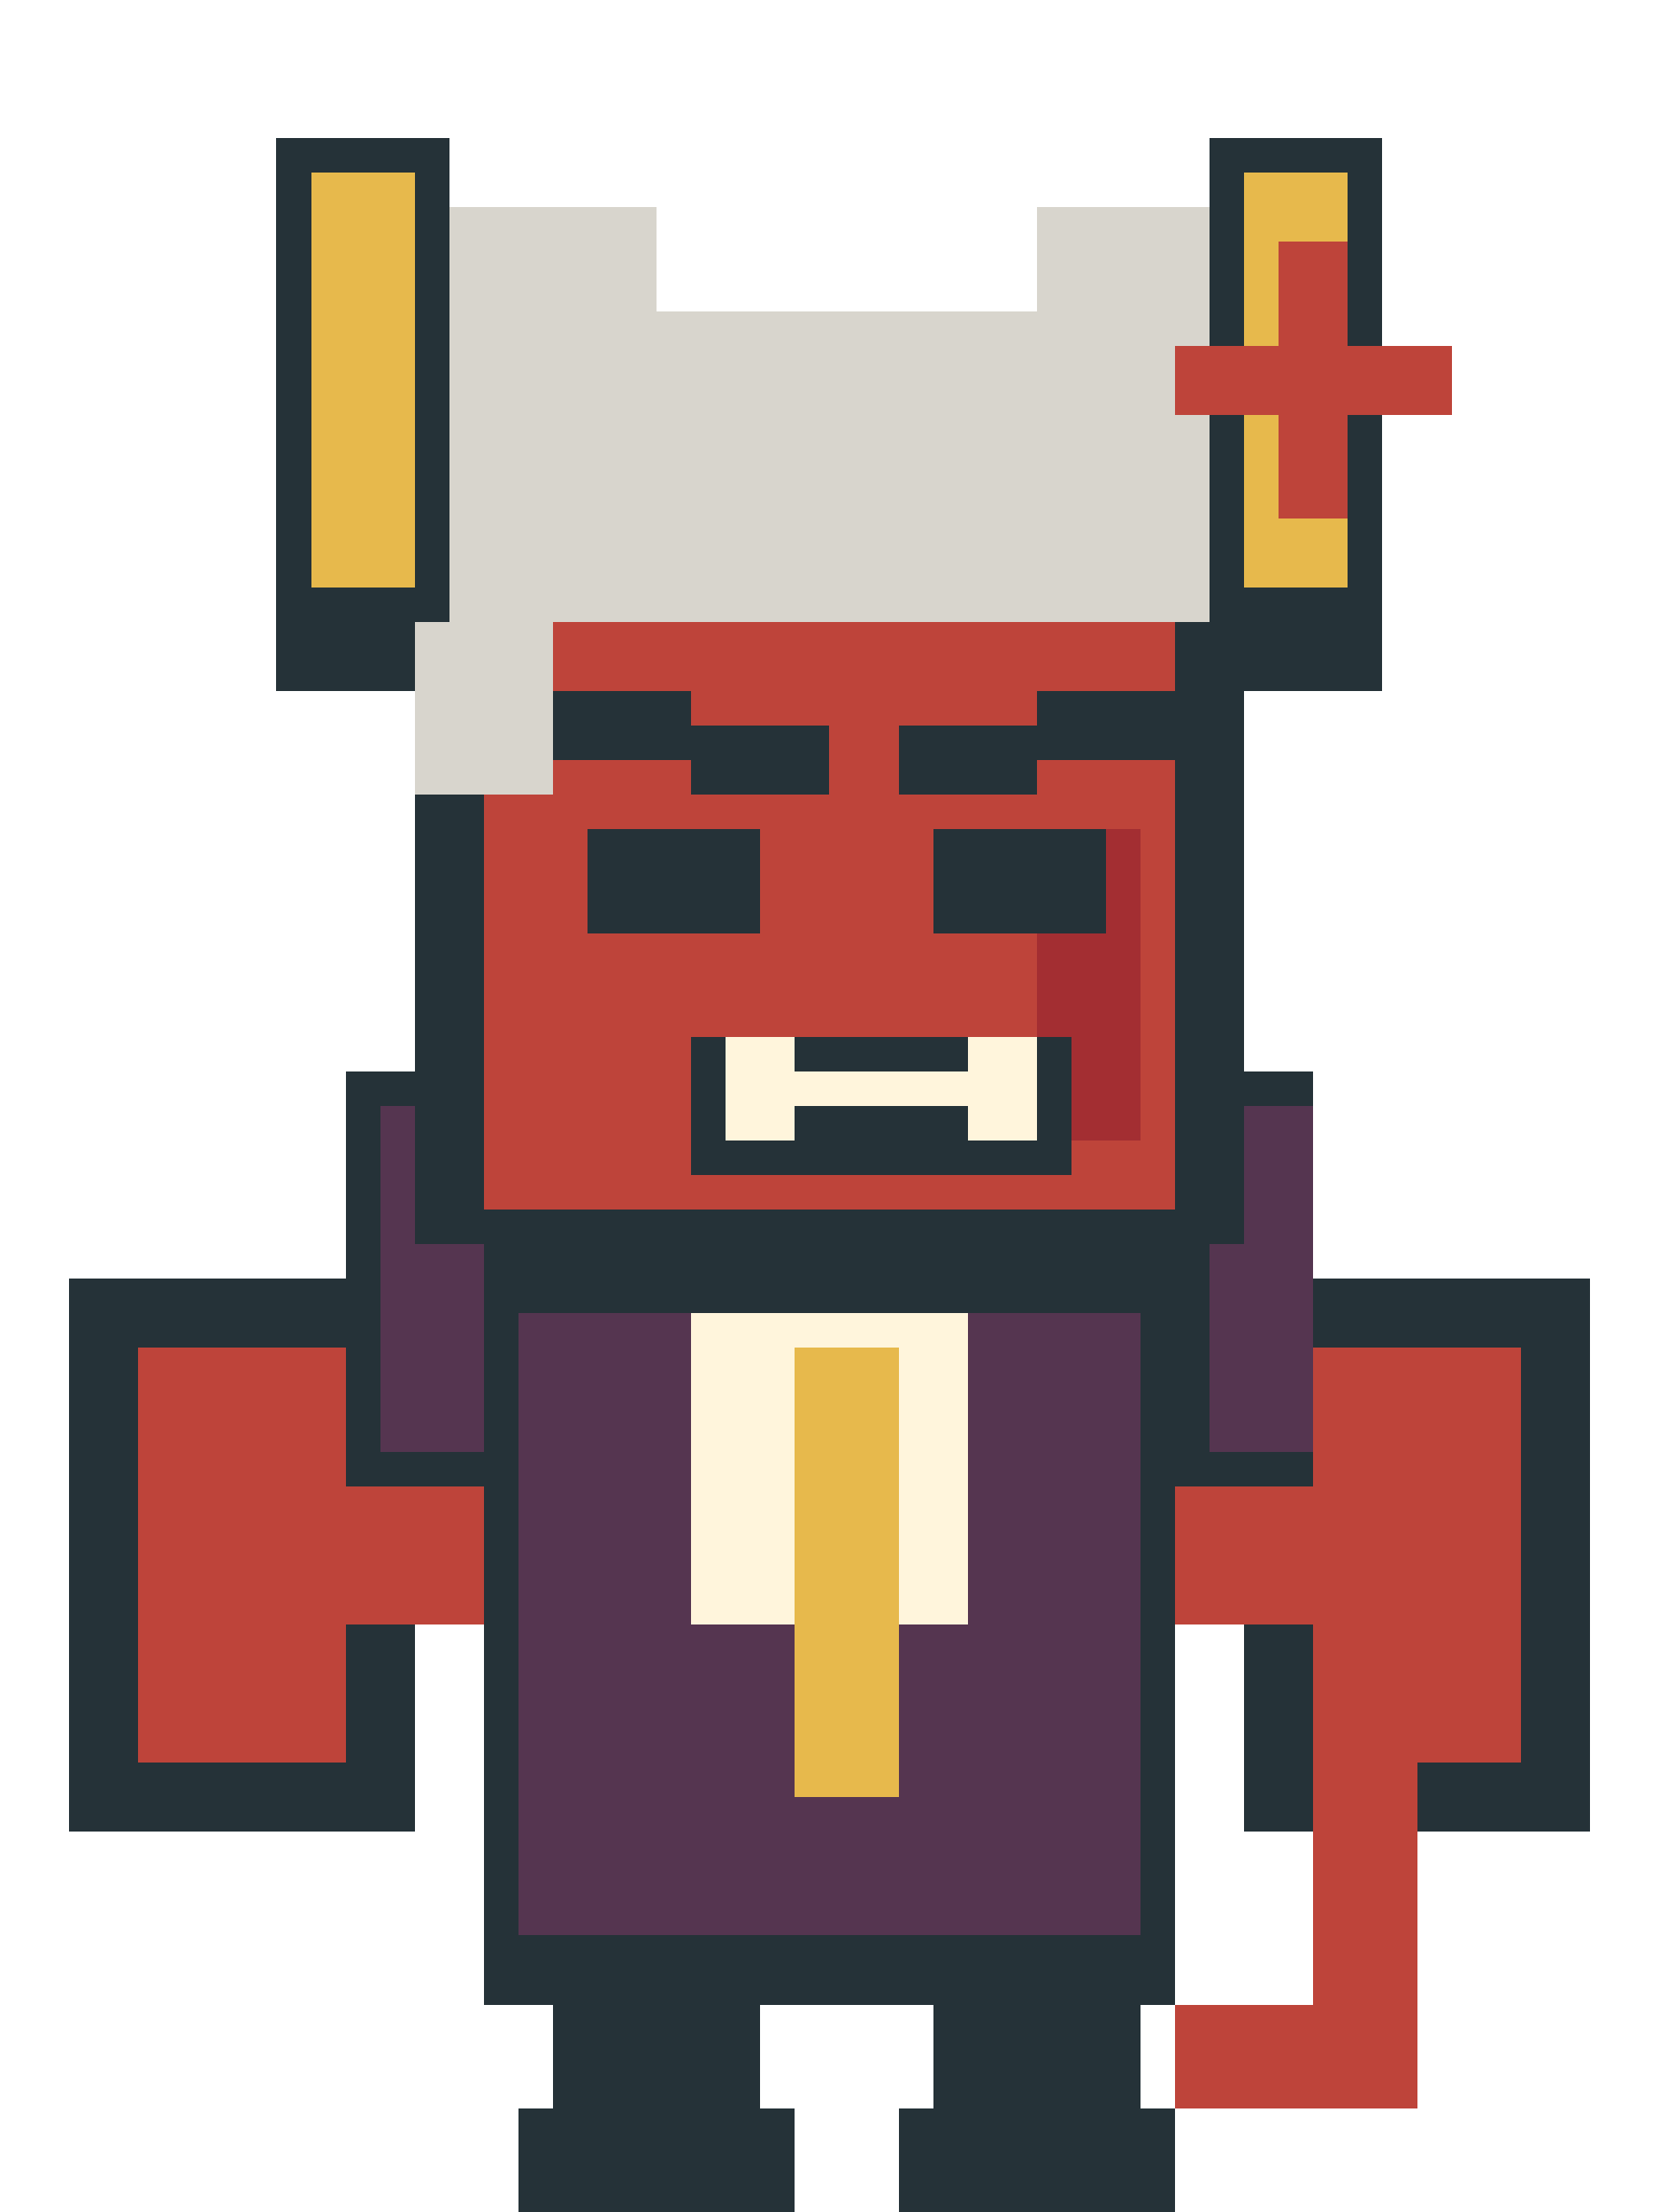
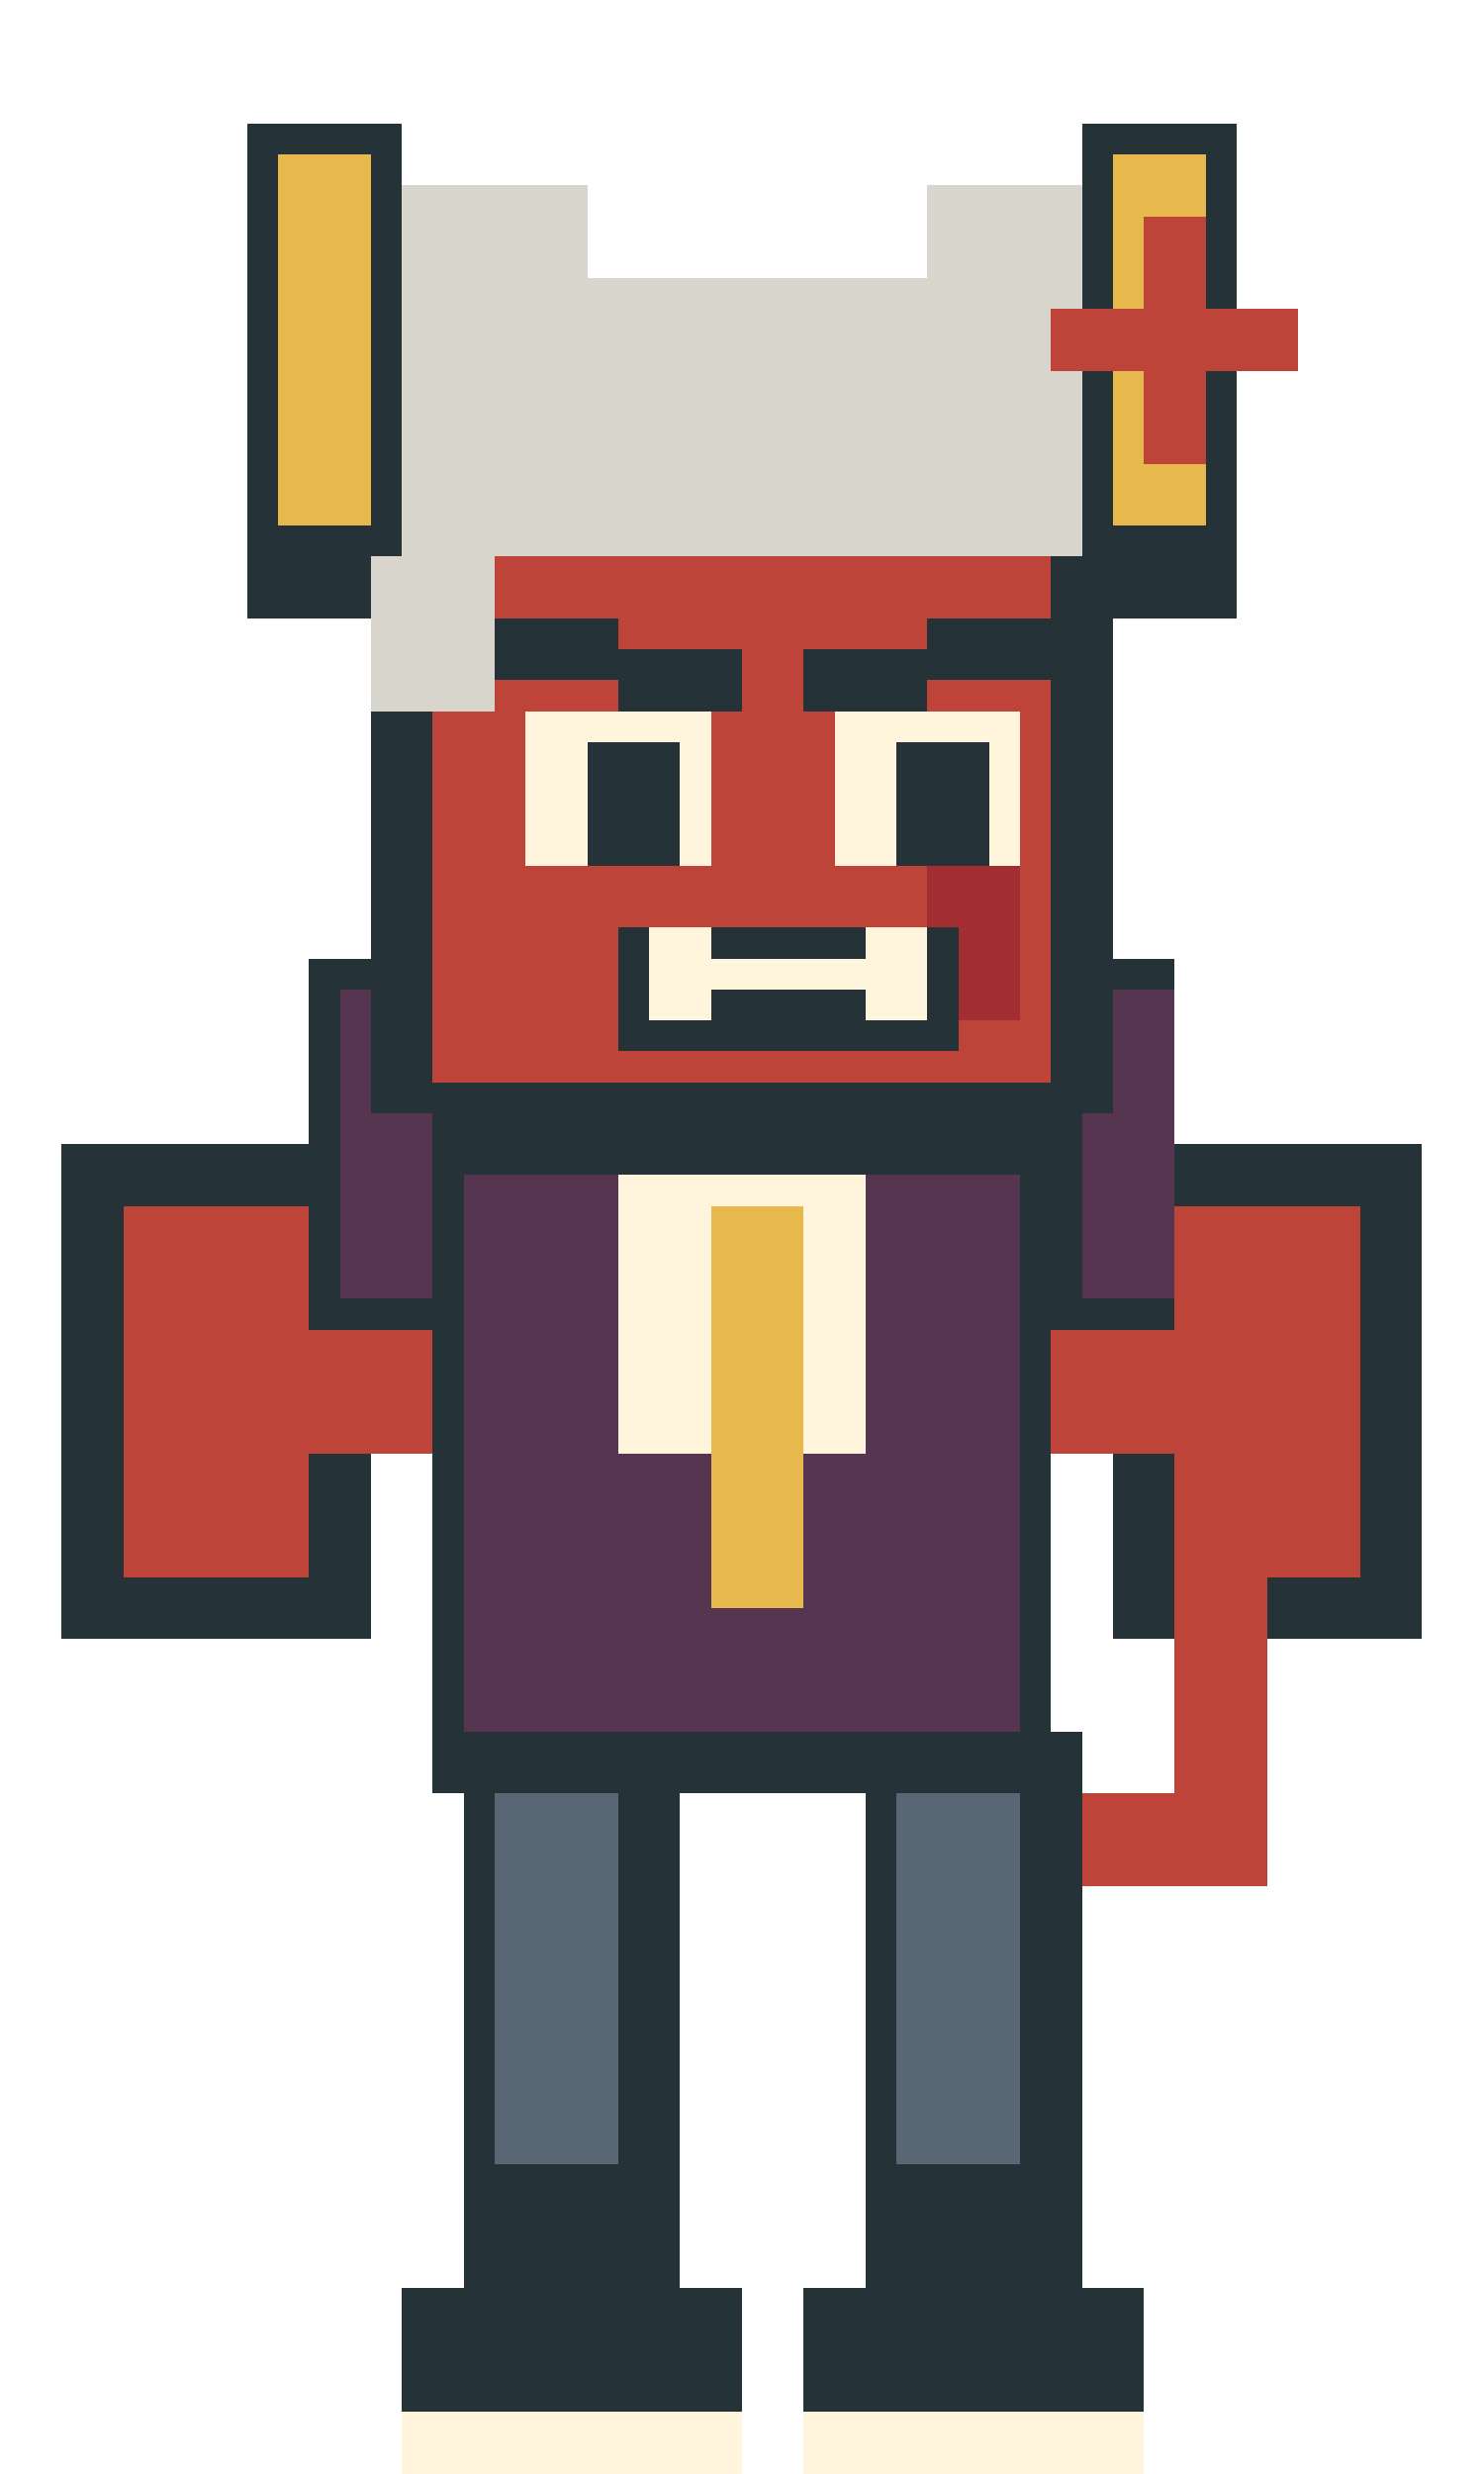
- <svg xmlns="http://www.w3.org/2000/svg" width="48" height="64" viewBox="0 0 48 64" shape-rendering="crispEdges">
+ <svg xmlns="http://www.w3.org/2000/svg" width="48" height="80" viewBox="0 0 48 80" shape-rendering="crispEdges">
  <rect x="2" y="37" width="10" height="16" fill="#253238" />
  <rect x="4" y="39" width="6" height="12" fill="#be443a" />
  <rect x="36" y="37" width="10" height="16" fill="#253238" />
  <rect x="38" y="39" width="6" height="12" fill="#be443a" />
  <rect x="38" y="49" width="3" height="11" fill="#be443a" />
  <rect x="34" y="58" width="7" height="3" fill="#be443a" />
  <rect x="14" y="36" width="20" height="22" fill="#253238" />
  <rect x="15" y="38" width="18" height="18" fill="#553550" />
-   <rect x="16" y="57" width="6" height="5" fill="#253238" />
-   <rect x="15" y="61" width="8" height="3" fill="#253238" />
-   <rect x="27" y="57" width="6" height="5" fill="#253238" />
-   <rect x="26" y="61" width="8" height="3" fill="#253238" />
+   <rect x="15" y="56" width="7" height="19" fill="#253238" />
+   <rect x="16" y="58" width="4" height="12" fill="#586773" />
+   <rect x="13" y="74" width="11" height="5" fill="#253238" />
+   <rect x="13" y="78" width="11" height="2" fill="#fff5dc" />
+   <rect x="28" y="56" width="7" height="19" fill="#253238" />
+   <rect x="29" y="58" width="4" height="12" fill="#586773" />
+   <rect x="26" y="74" width="11" height="5" fill="#253238" />
+   <rect x="26" y="78" width="11" height="2" fill="#fff5dc" />
  <rect x="10" y="31" width="4" height="15" fill="#253238" />
  <rect x="11" y="32" width="3" height="10" fill="#553550" />
  <rect x="10" y="43" width="4" height="4" fill="#be443a" />
  <rect x="34" y="31" width="4" height="15" fill="#253238" />
  <rect x="35" y="32" width="3" height="10" fill="#553550" />
  <rect x="34" y="43" width="4" height="4" fill="#be443a" />
  <rect x="20" y="38" width="8" height="9" fill="#fff5dc" />
  <rect x="23" y="39" width="3" height="13" fill="#e7b94c" />
  <rect x="12" y="12" width="24" height="24" fill="#253238" />
  <rect x="14" y="15" width="20" height="20" fill="#be443a" />
  <rect x="12" y="9" width="24" height="9" fill="#d8d5cd" />
  <rect x="13" y="6" width="6" height="9" fill="#d8d5cd" />
  <rect x="30" y="6" width="5" height="9" fill="#d8d5cd" />
  <rect x="8" y="4" width="5" height="16" fill="#253238" />
  <rect x="35" y="4" width="5" height="16" fill="#253238" />
  <rect x="9" y="5" width="3" height="12" fill="#e7b94c" />
  <rect x="36" y="5" width="3" height="12" fill="#e7b94c" />
  <rect x="12" y="18" width="4" height="5" fill="#d8d5cd" />
  <rect x="30" y="24" width="3" height="9" fill="#a32e32" />
-   <rect x="17" y="24" width="5" height="3" fill="#253238" />
-   <rect x="27" y="24" width="5" height="3" fill="#253238" />
+   <rect x="17" y="23" width="6" height="5" fill="#fff5dc" />
+   <rect x="19" y="24" width="3" height="4" fill="#253238" />
+   <rect x="27" y="23" width="6" height="5" fill="#fff5dc" />
+   <rect x="29" y="24" width="3" height="4" fill="#253238" />
  <rect x="16" y="20" width="4" height="2" fill="#253238" />
  <rect x="20" y="21" width="4" height="2" fill="#253238" />
  <rect x="26" y="21" width="4" height="2" fill="#253238" />
  <rect x="30" y="20" width="4" height="2" fill="#253238" />
  <rect x="20" y="30" width="11" height="4" fill="#253238" />
  <rect x="21" y="31" width="9" height="1" fill="#fff5dc" />
  <rect x="37" y="7" width="2" height="8" fill="#be443a" />
  <rect x="34" y="10" width="8" height="2" fill="#be443a" />
  <rect x="21" y="30" width="2" height="3" fill="#fff5dc" />
  <rect x="28" y="30" width="2" height="3" fill="#fff5dc" />
</svg>
